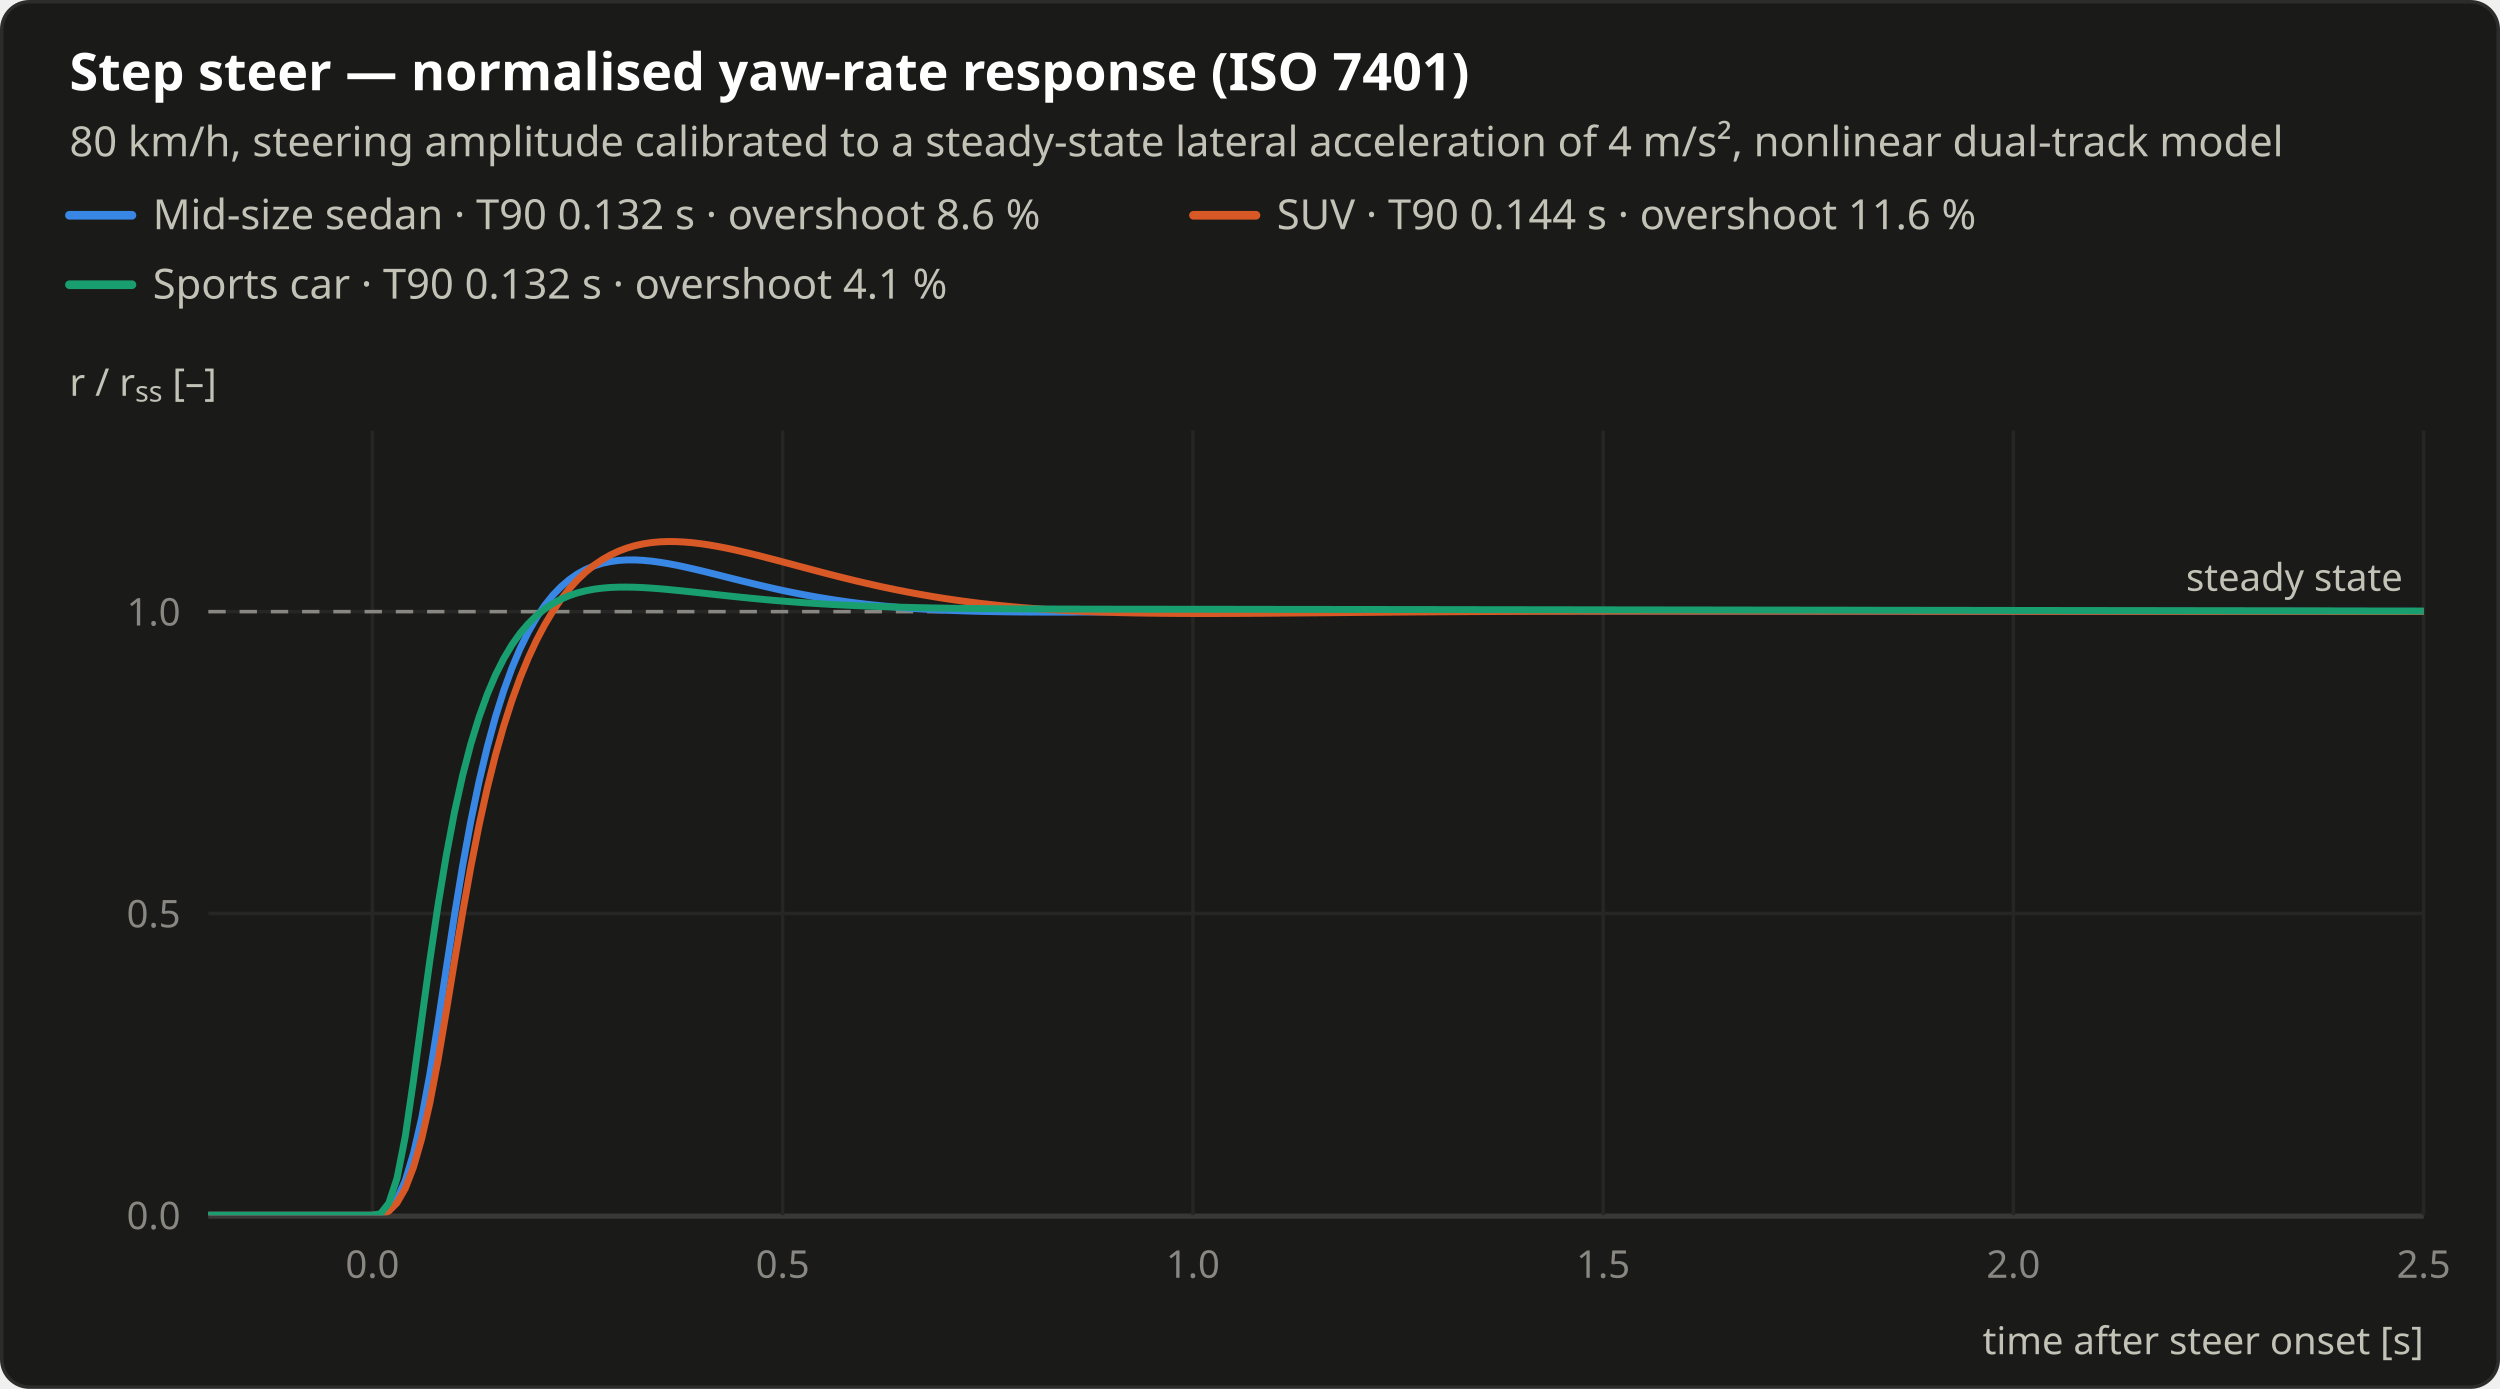
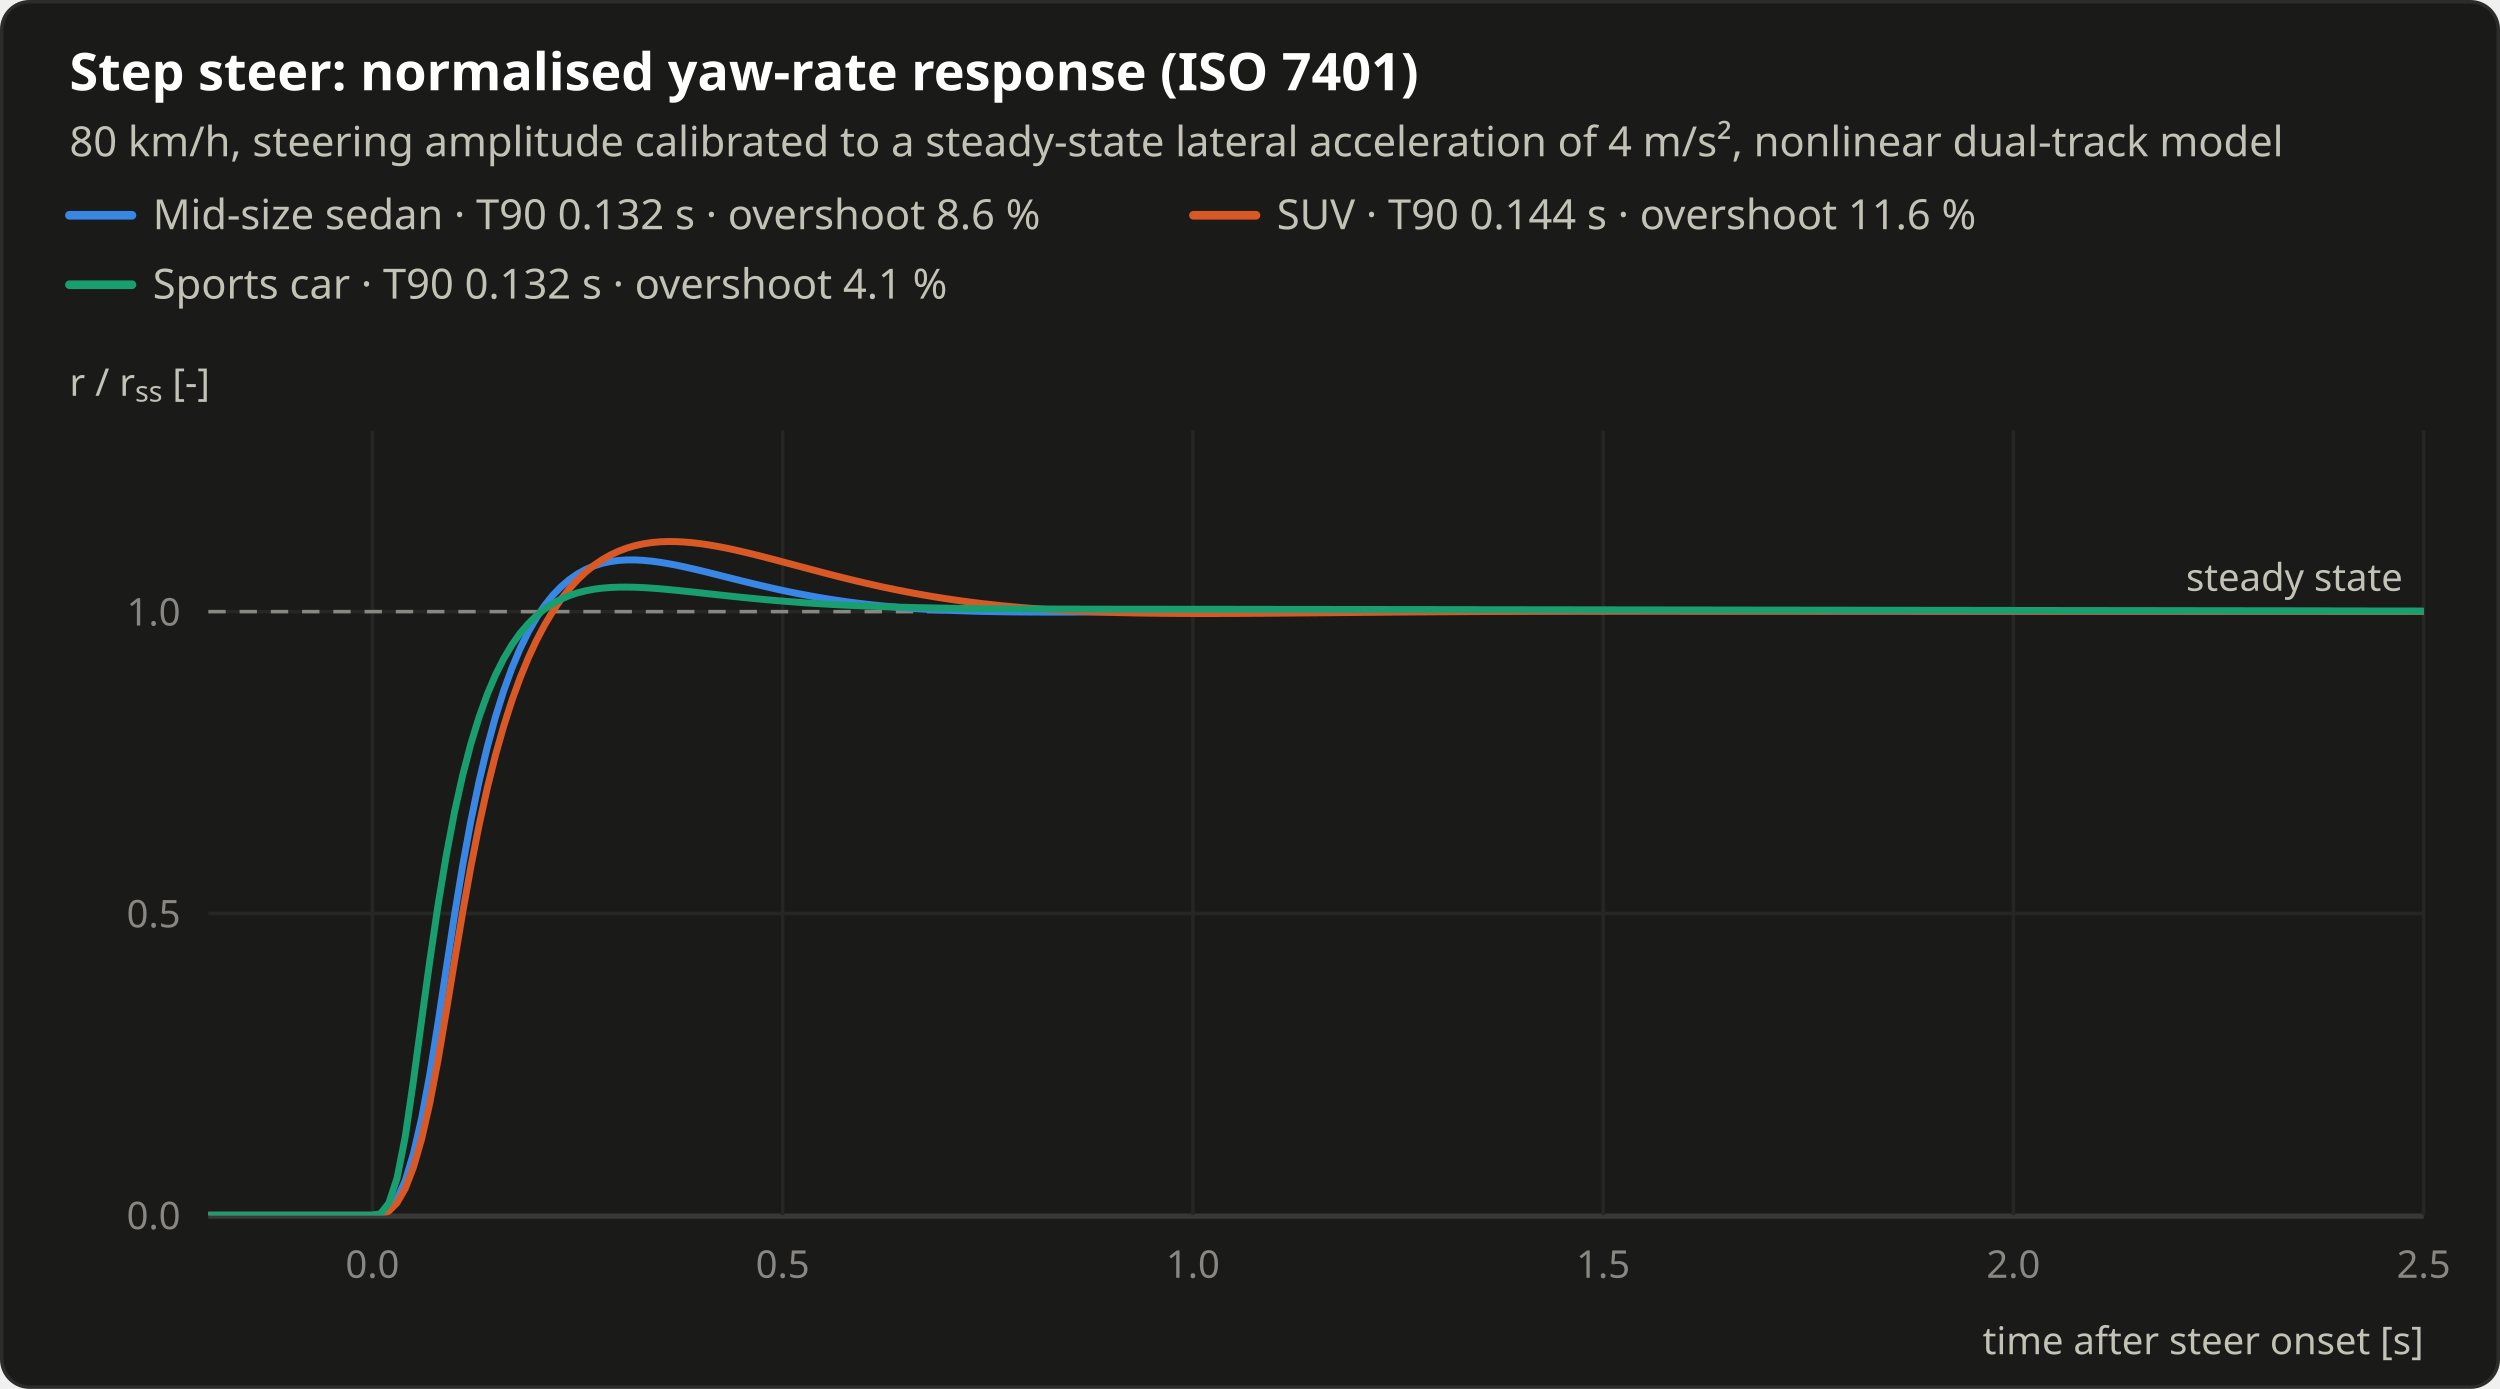
- <svg xmlns="http://www.w3.org/2000/svg" viewBox="0 0 720 400" width="720" height="400" font-family="-apple-system, BlinkMacSystemFont, 'Segoe UI', 'Noto Sans', Helvetica, Arial, sans-serif" role="img" aria-label="Step steer — normalised yaw-rate response (ISO 7401)">
+ <svg xmlns="http://www.w3.org/2000/svg" viewBox="0 0 720 400" width="720" height="400" font-family="-apple-system, BlinkMacSystemFont, 'Segoe UI', 'Noto Sans', Helvetica, Arial, sans-serif" role="img" aria-label="Step steer: normalised yaw-rate response (ISO 7401)">
  <rect x="0.5" y="0.5" width="719" height="399" rx="8" fill="#1a1a19" stroke="#2c2c2a" />
-   <text x="20" y="26" font-size="15" font-weight="600" fill="#ffffff">Step steer — normalised yaw-rate response (ISO 7401)</text>
+   <text x="20" y="26" font-size="15" font-weight="600" fill="#ffffff">Step steer: normalised yaw-rate response (ISO 7401)</text>
  <text x="20" y="45" font-size="12" fill="#c3c2b7">80 km/h, steering amplitude calibrated to a steady-state lateral acceleration of 4 m/s², nonlinear dual-track model</text>
  <line x1="20" y1="62" x2="38" y2="62" stroke="#3987e5" stroke-width="2.5" stroke-linecap="round" />
  <text x="44" y="66" font-size="12" fill="#c3c2b7">Mid-size sedan · T90 0.132 s · overshoot 8.6 %</text>
  <line x1="343.72" y1="62" x2="361.72" y2="62" stroke="#d95926" stroke-width="2.5" stroke-linecap="round" />
  <text x="367.72" y="66" font-size="12" fill="#c3c2b7">SUV · T90 0.144 s · overshoot 11.6 %</text>
  <line x1="20" y1="82" x2="38" y2="82" stroke="#199e70" stroke-width="2.5" stroke-linecap="round" />
  <text x="44" y="86" font-size="12" fill="#c3c2b7">Sports car · T90 0.132 s · overshoot 4.1 %</text>
  <line x1="60" y1="350" x2="698" y2="350" stroke="#383835" />
  <text x="52" y="354" font-size="11" fill="#898781" text-anchor="end">0.0</text>
  <line x1="60" y1="263.08" x2="698" y2="263.08" stroke="#262624" />
  <text x="52" y="267.08" font-size="11" fill="#898781" text-anchor="end">0.5</text>
  <line x1="60" y1="176.15" x2="698" y2="176.15" stroke="#262624" />
  <text x="52" y="180.15" font-size="11" fill="#898781" text-anchor="end">1.0</text>
  <line x1="107.26" y1="124" x2="107.26" y2="350" stroke="#262624" />
  <text x="107.26" y="368" font-size="11" fill="#898781" text-anchor="middle">0.0</text>
  <line x1="225.41" y1="124" x2="225.41" y2="350" stroke="#262624" />
  <text x="225.41" y="368" font-size="11" fill="#898781" text-anchor="middle">0.5</text>
  <line x1="343.56" y1="124" x2="343.56" y2="350" stroke="#262624" />
  <text x="343.56" y="368" font-size="11" fill="#898781" text-anchor="middle">1.0</text>
  <line x1="461.7" y1="124" x2="461.7" y2="350" stroke="#262624" />
  <text x="461.7" y="368" font-size="11" fill="#898781" text-anchor="middle">1.5</text>
  <line x1="579.85" y1="124" x2="579.85" y2="350" stroke="#262624" />
  <text x="579.85" y="368" font-size="11" fill="#898781" text-anchor="middle">2.0</text>
  <line x1="698" y1="124" x2="698" y2="350" stroke="#262624" />
  <text x="698" y="368" font-size="11" fill="#898781" text-anchor="middle">2.5</text>
  <line x1="60" y1="350.5" x2="698" y2="350.5" stroke="#383835" />
-   <text x="20" y="114" font-size="11" fill="#c3c2b7">r / r<tspan baseline-shift="sub" font-size="75%">ss</tspan> [–]</text>
+   <text x="20" y="114" font-size="11" fill="#c3c2b7">r / r<tspan baseline-shift="sub" font-size="75%">ss</tspan> [-]</text>
  <text x="698" y="390" font-size="11" fill="#c3c2b7" text-anchor="end">time after steer onset [s]</text>
  <clipPath id="c-step-dark">
    <rect x="60" y="124" width="638" height="226" />
  </clipPath>
  <g clip-path="url(#c-step-dark)">
    <line x1="60" y1="176.15" x2="698" y2="176.15" stroke="#898781" stroke-dasharray="5 4" />
    <text x="692" y="170.15" font-size="11" fill="#c3c2b7" text-anchor="end">steady state</text>
    <path d="M-10.89,350L-8.53,350L-6.16,350L-3.8,350L-1.44,350L0.93,350L3.29,350L5.65,350L8.01,350L10.38,350L12.74,350L15.1,350L17.47,350L19.83,350L22.19,350L24.56,350L26.92,350L29.28,350L31.64,350L34.01,350L36.37,350L38.73,350L41.1,350L43.46,350L45.82,350L48.19,350L50.55,350L52.91,350L55.27,350L57.64,350L60,350L62.36,350L64.73,350L67.09,350L69.45,350L71.81,350L74.18,350L76.54,350L78.9,350L81.27,350L83.63,350L85.99,350L88.36,350L90.72,350L93.08,350L95.44,350L97.81,350L100.17,350L102.53,350L104.9,350L107.26,350L109.62,349.78L111.99,348.43L114.35,345.31L116.71,340.02L119.07,332.27L121.44,322.03L123.8,309.36L126.16,294.57L128.53,278.92L130.89,263.59L133.25,249.28L135.61,236.39L137.98,225.03L140.34,215.1L142.7,206.44L145.07,198.92L147.43,192.41L149.79,186.79L152.16,181.97L154.52,177.85L156.88,174.35L159.24,171.4L161.61,168.95L163.97,166.93L166.33,165.29L168.7,163.99L171.06,162.99L173.42,162.24L175.79,161.73L178.15,161.41L180.51,161.26L182.87,161.25L185.24,161.38L187.6,161.6L189.96,161.92L192.33,162.31L194.69,162.75L197.05,163.25L199.41,163.78L201.78,164.34L204.14,164.92L206.5,165.51L208.87,166.11L211.23,166.7L213.59,167.29L215.96,167.87L218.32,168.44L220.68,168.99L223.04,169.53L225.41,170.05L227.77,170.54L230.13,171.01L232.5,171.46L234.86,171.89L237.22,172.29L239.59,172.67L241.95,173.03L244.31,173.36L246.67,173.67L249.04,173.95L251.4,174.22L253.76,174.46L256.13,174.68L258.49,174.89L260.85,175.07L263.21,175.24L265.58,175.39L267.94,175.53L270.3,175.65L272.67,175.76L275.03,175.85L277.39,175.93L279.76,176.01L282.12,176.07L284.48,176.12L286.84,176.16L289.21,176.2L291.57,176.23L293.93,176.25L296.3,176.27L298.66,176.28L301.02,176.29L303.39,176.29L305.75,176.29L308.11,176.29L310.47,176.28L312.84,176.27L315.2,176.26L317.56,176.25L319.93,176.24L322.29,176.23L324.65,176.21L327.01,176.2L329.38,176.18L331.74,176.17L334.1,176.15L336.47,176.14L338.83,176.12L341.19,176.11L343.56,176.1L345.92,176.08L348.28,176.07L350.64,176.06L353.01,176.04L355.37,176.03L357.73,176.02L360.1,176.01L362.46,176L364.82,175.99L367.19,175.99L369.55,175.98L371.91,175.97L374.27,175.97L376.64,175.96L379,175.96L381.36,175.95L383.73,175.95L386.09,175.94L388.45,175.94L390.81,175.94L393.18,175.94L395.54,175.94L397.9,175.93L400.27,175.93L402.63,175.93L404.99,175.93L407.36,175.93L409.72,175.93L412.08,175.93L414.44,175.93L416.81,175.93L419.17,175.93L421.53,175.93L423.9,175.94L426.26,175.94L428.62,175.94L430.99,175.94L433.35,175.94L435.71,175.94L438.07,175.94L440.44,175.94L442.8,175.95L445.16,175.95L447.53,175.95L449.89,175.95L452.25,175.95L454.61,175.95L456.98,175.96L459.34,175.96L461.7,175.96L464.07,175.96L466.43,175.96L468.79,175.96L471.16,175.97L473.52,175.97L475.88,175.97L478.24,175.97L480.61,175.97L482.97,175.97L485.33,175.98L487.7,175.98L490.06,175.98L492.42,175.98L494.79,175.98L497.15,175.98L499.51,175.98L501.87,175.99L504.24,175.99L506.6,175.99L508.96,175.99L511.33,175.99L513.69,175.99L516.05,175.99L518.41,176L520.78,176L523.14,176L525.5,176L527.87,176L530.23,176L532.59,176L534.96,176L537.32,176.01L539.68,176.01L542.04,176.01L544.41,176.01L546.77,176.01L549.13,176.01L551.5,176.01L553.86,176.01L556.22,176.02L558.59,176.02L560.95,176.02L563.31,176.02L565.67,176.02L568.04,176.02L570.4,176.02L572.76,176.02L575.13,176.03L577.49,176.03L579.85,176.03L582.21,176.03L584.58,176.03L586.94,176.03L589.3,176.03L591.67,176.03L594.03,176.04L596.39,176.04L598.76,176.04L601.12,176.04L603.48,176.04L605.84,176.04L608.21,176.04L610.57,176.04L612.93,176.05L615.3,176.05L617.66,176.05L620.02,176.05L622.39,176.05L624.75,176.05L627.11,176.05L629.47,176.05L631.84,176.06L634.2,176.06L636.56,176.06L638.93,176.06L641.29,176.06L643.65,176.06L646.01,176.06L648.38,176.06L650.74,176.07L653.1,176.07L655.47,176.07L657.83,176.07L660.19,176.07L662.56,176.07L664.92,176.07L667.28,176.07L669.64,176.08L672.01,176.08L674.37,176.08L676.73,176.08L679.1,176.08L681.46,176.08L683.82,176.08L686.19,176.08L688.55,176.09L690.91,176.09L693.27,176.09L695.64,176.09L698,176.09L700.36,176.09L702.73,176.09L705.09,176.09L707.45,176.1L709.81,176.1L712.18,176.1L714.54,176.1L716.9,176.1L719.27,176.1L721.63,176.1L723.99,176.1L726.36,176.11L728.72,176.11L731.08,176.11L733.44,176.11L735.81,176.11L738.17,176.11L740.53,176.11L742.9,176.11L745.26,176.12L747.62,176.12L749.99,176.12L752.35,176.12L754.71,176.12L757.07,176.12L759.44,176.12L761.8,176.12L764.16,176.13L766.53,176.13L768.89,176.13L771.25,176.13L773.61,176.13L775.98,176.13L778.34,176.13L780.7,176.13L783.07,176.14L785.43,176.14L787.79,176.14L790.16,176.14L792.52,176.14L794.88,176.14L797.24,176.14L799.61,176.14L801.97,176.15L804.33,176.15L806.7,176.15L809.06,176.15L811.42,176.15L813.79,176.15L816.15,176.15L818.51,176.16L820.87,176.16L823.24,176.16L825.6,176.16L827.96,176.16L830.33,176.16L832.69,176.16L835.05,176.16L837.41,176.17L839.78,176.17L842.14,176.17L844.5,176.17L846.87,176.17L849.23,176.17L851.59,176.17L853.96,176.17L856.32,176.18L858.68,176.18L861.04,176.18L863.41,176.18L865.77,176.18L868.13,176.18L870.5,176.18L872.86,176.18L875.22,176.19L877.59,176.19L879.95,176.19L882.31,176.19L884.67,176.19L887.04,176.19L889.4,176.19L891.76,176.19L894.13,176.2L896.49,176.2L898.85,176.2L901.21,176.2L903.58,176.2L905.94,176.2L908.3,176.2L910.67,176.2L913.03,176.21L915.39,176.21L917.76,176.21L920.12,176.21L922.48,176.21L924.84,176.21L927.21,176.21L929.57,176.21L931.93,176.22L934.3,176.22" fill="none" stroke="#3987e5" stroke-width="2" stroke-linejoin="round" stroke-linecap="round" />
    <path d="M-10.89,350L-8.53,350L-6.16,350L-3.8,350L-1.44,350L0.93,350L3.29,350L5.65,350L8.01,350L10.38,350L12.74,350L15.1,350L17.47,350L19.83,350L22.19,350L24.56,350L26.92,350L29.28,350L31.64,350L34.01,350L36.37,350L38.73,350L41.1,350L43.46,350L45.82,350L48.19,350L50.55,350L52.91,350L55.27,350L57.64,350L60,350L62.36,350L64.73,350L67.09,350L69.45,350L71.81,350L74.18,350L76.54,350L78.9,350L81.27,350L83.63,350L85.99,350L88.36,350L90.72,350L93.08,350L95.44,350L97.81,350L100.17,350L102.53,350L104.9,350L107.26,350L109.62,349.84L111.99,348.79L114.35,346.4L116.71,342.29L119.07,336.19L121.44,327.96L123.8,317.62L126.16,305.23L128.53,291.26L130.89,276.84L133.25,262.79L135.61,249.62L137.98,237.61L140.34,226.91L142.7,217.46L145.07,209.11L147.43,201.74L149.79,195.22L152.16,189.46L154.52,184.39L156.88,179.92L159.24,175.99L161.61,172.55L163.97,169.56L166.33,166.96L168.7,164.72L171.06,162.81L173.42,161.2L175.79,159.85L178.15,158.74L180.51,157.85L182.87,157.15L185.24,156.63L187.6,156.27L189.96,156.05L192.33,155.96L194.69,155.98L197.05,156.1L199.41,156.3L201.78,156.58L204.14,156.93L206.5,157.34L208.87,157.79L211.23,158.29L213.59,158.83L215.96,159.39L218.32,159.97L220.68,160.58L223.04,161.19L225.41,161.82L227.77,162.45L230.13,163.08L232.5,163.71L234.86,164.34L237.22,164.96L239.59,165.57L241.95,166.17L244.31,166.75L246.67,167.33L249.04,167.88L251.4,168.42L253.76,168.95L256.13,169.45L258.49,169.94L260.85,170.4L263.21,170.85L265.58,171.28L267.94,171.69L270.3,172.08L272.67,172.45L275.03,172.8L277.39,173.13L279.76,173.44L282.12,173.74L284.48,174.01L286.84,174.27L289.21,174.51L291.57,174.74L293.93,174.95L296.3,175.14L298.66,175.32L301.02,175.48L303.39,175.63L305.75,175.77L308.11,175.9L310.47,176.01L312.84,176.11L315.2,176.21L317.56,176.29L319.93,176.36L322.29,176.43L324.65,176.48L327.01,176.53L329.38,176.57L331.74,176.6L334.1,176.63L336.47,176.65L338.83,176.67L341.19,176.68L343.56,176.69L345.92,176.69L348.28,176.69L350.64,176.69L353.01,176.68L355.37,176.68L357.73,176.66L360.1,176.65L362.46,176.64L364.82,176.62L367.19,176.6L369.55,176.58L371.91,176.56L374.27,176.54L376.64,176.52L379,176.5L381.36,176.48L383.73,176.46L386.09,176.43L388.45,176.41L390.81,176.39L393.18,176.37L395.54,176.35L397.9,176.33L400.27,176.31L402.63,176.29L404.99,176.27L407.36,176.25L409.72,176.23L412.08,176.22L414.44,176.2L416.81,176.19L419.17,176.17L421.53,176.16L423.9,176.14L426.26,176.13L428.62,176.12L430.99,176.11L433.35,176.1L435.71,176.09L438.07,176.08L440.44,176.07L442.8,176.06L445.16,176.05L447.53,176.05L449.89,176.04L452.25,176.04L454.61,176.03L456.98,176.03L459.34,176.02L461.7,176.02L464.07,176.01L466.43,176.01L468.79,176.01L471.16,176.01L473.52,176.01L475.88,176L478.24,176L480.61,176L482.97,176L485.33,176L487.7,176L490.06,176L492.42,176L494.79,176L497.15,176L499.51,176L501.87,176L504.24,176L506.6,176.01L508.96,176.01L511.33,176.01L513.69,176.01L516.05,176.01L518.41,176.01L520.78,176.01L523.14,176.02L525.5,176.02L527.87,176.02L530.23,176.02L532.59,176.02L534.96,176.02L537.32,176.03L539.68,176.03L542.04,176.03L544.41,176.03L546.77,176.03L549.13,176.03L551.5,176.04L553.86,176.04L556.22,176.04L558.59,176.04L560.95,176.04L563.31,176.04L565.67,176.05L568.04,176.05L570.4,176.05L572.76,176.05L575.13,176.05L577.49,176.05L579.85,176.05L582.21,176.05L584.58,176.06L586.94,176.06L589.3,176.06L591.67,176.06L594.03,176.06L596.39,176.06L598.76,176.06L601.12,176.07L603.48,176.07L605.84,176.07L608.21,176.07L610.57,176.07L612.93,176.07L615.3,176.07L617.66,176.07L620.02,176.07L622.39,176.07L624.75,176.08L627.11,176.08L629.47,176.08L631.84,176.08L634.2,176.08L636.56,176.08L638.93,176.08L641.29,176.08L643.65,176.08L646.01,176.08L648.38,176.09L650.74,176.09L653.1,176.09L655.47,176.09L657.83,176.09L660.19,176.09L662.56,176.09L664.92,176.09L667.28,176.09L669.64,176.09L672.01,176.1L674.37,176.1L676.73,176.1L679.1,176.1L681.46,176.1L683.82,176.1L686.19,176.1L688.55,176.1L690.91,176.1L693.27,176.1L695.64,176.1L698,176.11L700.36,176.11L702.73,176.11L705.09,176.11L707.45,176.11L709.81,176.11L712.18,176.11L714.54,176.11L716.9,176.11L719.27,176.11L721.63,176.11L723.99,176.12L726.36,176.12L728.72,176.12L731.08,176.12L733.44,176.12L735.81,176.12L738.17,176.12L740.53,176.12L742.9,176.12L745.26,176.12L747.62,176.13L749.99,176.13L752.35,176.13L754.71,176.13L757.07,176.13L759.44,176.13L761.8,176.13L764.16,176.13L766.53,176.13L768.89,176.13L771.25,176.13L773.61,176.14L775.98,176.14L778.34,176.14L780.7,176.14L783.07,176.14L785.43,176.14L787.79,176.14L790.16,176.14L792.52,176.14L794.88,176.14L797.24,176.15L799.61,176.15L801.97,176.15L804.33,176.15L806.7,176.15L809.06,176.15L811.42,176.15L813.79,176.15L816.15,176.15L818.51,176.15L820.87,176.16L823.24,176.16L825.6,176.16L827.96,176.16L830.33,176.16L832.69,176.16L835.05,176.16L837.41,176.16L839.78,176.16L842.14,176.16L844.5,176.17L846.87,176.17L849.23,176.17L851.59,176.17L853.96,176.17L856.32,176.17L858.68,176.17L861.04,176.17L863.41,176.17L865.77,176.17L868.13,176.18L870.5,176.18L872.86,176.18L875.22,176.18L877.59,176.18L879.95,176.18L882.31,176.18L884.67,176.18L887.04,176.18L889.4,176.18L891.76,176.19L894.13,176.19L896.49,176.19L898.85,176.19L901.21,176.19L903.58,176.19L905.94,176.19L908.3,176.19L910.67,176.19L913.03,176.19L915.39,176.2L917.76,176.2L920.12,176.2L922.48,176.2L924.84,176.2L927.21,176.2L929.57,176.2L931.93,176.2L934.3,176.2" fill="none" stroke="#d95926" stroke-width="2" stroke-linejoin="round" stroke-linecap="round" />
    <path d="M-10.89,350L-8.53,350L-6.16,350L-3.8,350L-1.44,350L0.93,350L3.29,350L5.65,350L8.01,350L10.38,350L12.74,350L15.1,350L17.47,350L19.83,350L22.19,350L24.56,350L26.92,350L29.28,350L31.64,350L34.01,350L36.37,350L38.73,350L41.1,350L43.46,350L45.82,350L48.19,350L50.55,350L52.91,350L55.27,350L57.64,350L60,350L62.36,350L64.73,350L67.09,350L69.45,350L71.81,350L74.18,350L76.54,350L78.9,350L81.27,350L83.63,350L85.99,350L88.36,350L90.72,350L93.08,350L95.44,350L97.81,350L100.17,350L102.53,350L104.9,350L107.26,350L109.62,349.52L111.99,346.48L114.35,339.32L116.71,327.35L119.07,311.26L121.44,293.75L123.8,276.58L126.16,260.62L128.53,246.34L130.89,233.91L133.25,223.28L135.61,214.21L137.98,206.5L140.34,199.95L142.7,194.39L145.07,189.69L147.43,185.72L149.79,182.39L152.16,179.61L154.52,177.29L156.88,175.37L159.24,173.81L161.61,172.54L163.97,171.53L166.33,170.74L168.7,170.14L171.06,169.69L173.42,169.39L175.79,169.19L178.15,169.1L180.51,169.08L182.87,169.13L185.24,169.23L187.6,169.38L189.96,169.56L192.33,169.77L194.69,170L197.05,170.24L199.41,170.49L201.78,170.75L204.14,171.01L206.5,171.27L208.87,171.53L211.23,171.78L213.59,172.02L215.96,172.26L218.32,172.49L220.68,172.71L223.04,172.92L225.41,173.11L227.77,173.3L230.13,173.48L232.5,173.64L234.86,173.8L237.22,173.94L239.59,174.08L241.95,174.2L244.31,174.32L246.67,174.43L249.04,174.53L251.4,174.62L253.76,174.7L256.13,174.78L258.49,174.85L260.85,174.91L263.21,174.97L265.58,175.02L267.94,175.07L270.3,175.11L272.67,175.15L275.03,175.19L277.39,175.22L279.76,175.24L282.12,175.27L284.48,175.29L286.84,175.31L289.21,175.33L291.57,175.35L293.93,175.36L296.3,175.37L298.66,175.38L301.02,175.39L303.39,175.4L305.75,175.41L308.11,175.42L310.47,175.42L312.84,175.43L315.2,175.43L317.56,175.44L319.93,175.44L322.29,175.45L324.65,175.45L327.01,175.45L329.38,175.46L331.74,175.46L334.1,175.46L336.47,175.46L338.83,175.47L341.19,175.47L343.56,175.47L345.92,175.47L348.28,175.48L350.64,175.48L353.01,175.48L355.37,175.48L357.73,175.49L360.1,175.49L362.46,175.49L364.82,175.49L367.19,175.5L369.55,175.5L371.91,175.5L374.27,175.5L376.64,175.51L379,175.51L381.36,175.51L383.73,175.52L386.09,175.52L388.45,175.52L390.81,175.52L393.18,175.53L395.54,175.53L397.9,175.53L400.27,175.54L402.63,175.54L404.99,175.54L407.36,175.55L409.72,175.55L412.08,175.55L414.44,175.56L416.81,175.56L419.17,175.56L421.53,175.57L423.9,175.57L426.26,175.58L428.62,175.58L430.99,175.58L433.35,175.59L435.71,175.59L438.07,175.59L440.44,175.6L442.8,175.6L445.16,175.6L447.53,175.61L449.89,175.61L452.25,175.61L454.61,175.62L456.98,175.62L459.34,175.62L461.7,175.63L464.07,175.63L466.43,175.64L468.79,175.64L471.16,175.64L473.52,175.65L475.88,175.65L478.24,175.65L480.61,175.66L482.97,175.66L485.33,175.66L487.7,175.67L490.06,175.67L492.42,175.67L494.79,175.68L497.15,175.68L499.51,175.69L501.87,175.69L504.24,175.69L506.6,175.7L508.96,175.7L511.33,175.7L513.69,175.71L516.05,175.71L518.41,175.71L520.78,175.72L523.14,175.72L525.5,175.72L527.87,175.73L530.23,175.73L532.59,175.73L534.96,175.74L537.32,175.74L539.68,175.75L542.04,175.75L544.41,175.75L546.77,175.76L549.13,175.76L551.5,175.76L553.86,175.77L556.22,175.77L558.59,175.77L560.95,175.78L563.31,175.78L565.67,175.78L568.04,175.79L570.4,175.79L572.76,175.79L575.13,175.8L577.49,175.8L579.85,175.81L582.21,175.81L584.58,175.81L586.94,175.82L589.3,175.82L591.67,175.82L594.03,175.83L596.39,175.83L598.76,175.83L601.12,175.84L603.48,175.84L605.84,175.84L608.21,175.85L610.57,175.85L612.93,175.85L615.3,175.86L617.66,175.86L620.02,175.86L622.39,175.87L624.75,175.87L627.11,175.88L629.47,175.88L631.84,175.88L634.2,175.89L636.56,175.89L638.93,175.89L641.29,175.9L643.65,175.9L646.01,175.9L648.38,175.91L650.74,175.91L653.1,175.91L655.47,175.92L657.83,175.92L660.19,175.92L662.56,175.93L664.92,175.93L667.28,175.93L669.64,175.94L672.01,175.94L674.37,175.95L676.73,175.95L679.1,175.95L681.46,175.96L683.82,175.96L686.19,175.96L688.55,175.97L690.91,175.97L693.27,175.97L695.64,175.98L698,175.98L700.36,175.98L702.73,175.99L705.09,175.99L707.45,175.99L709.81,176L712.18,176L714.54,176L716.9,176.01L719.27,176.01L721.63,176.02L723.99,176.02L726.36,176.02L728.72,176.03L731.08,176.03L733.44,176.03L735.81,176.04L738.17,176.04L740.53,176.04L742.9,176.05L745.26,176.05L747.62,176.05L749.99,176.06L752.35,176.06L754.71,176.06L757.07,176.07L759.44,176.07L761.8,176.07L764.16,176.08L766.53,176.08L768.89,176.08L771.25,176.09L773.61,176.09L775.98,176.1L778.34,176.1L780.7,176.1L783.07,176.11L785.43,176.11L787.79,176.11L790.16,176.12L792.52,176.12L794.88,176.12L797.24,176.13L799.61,176.13L801.97,176.13L804.33,176.14L806.7,176.14L809.06,176.14L811.42,176.15L813.79,176.15L816.15,176.15L818.51,176.16L820.87,176.16L823.24,176.16L825.6,176.17L827.96,176.17L830.33,176.17L832.69,176.18L835.05,176.18L837.41,176.19L839.78,176.19L842.14,176.19L844.5,176.2L846.87,176.2L849.23,176.2L851.59,176.21L853.96,176.21L856.32,176.21L858.68,176.22L861.04,176.22L863.41,176.22L865.77,176.23L868.13,176.23L870.5,176.23L872.86,176.24L875.22,176.24L877.59,176.24L879.95,176.25L882.31,176.25L884.67,176.25L887.04,176.26L889.4,176.26L891.76,176.26L894.13,176.27L896.49,176.27L898.85,176.27L901.21,176.28L903.58,176.28L905.94,176.29L908.3,176.29L910.67,176.29L913.03,176.3L915.39,176.3L917.76,176.3L920.12,176.31L922.48,176.31L924.84,176.31L927.21,176.32L929.57,176.32L931.93,176.32L934.3,176.33" fill="none" stroke="#199e70" stroke-width="2" stroke-linejoin="round" stroke-linecap="round" />
  </g>
</svg>
